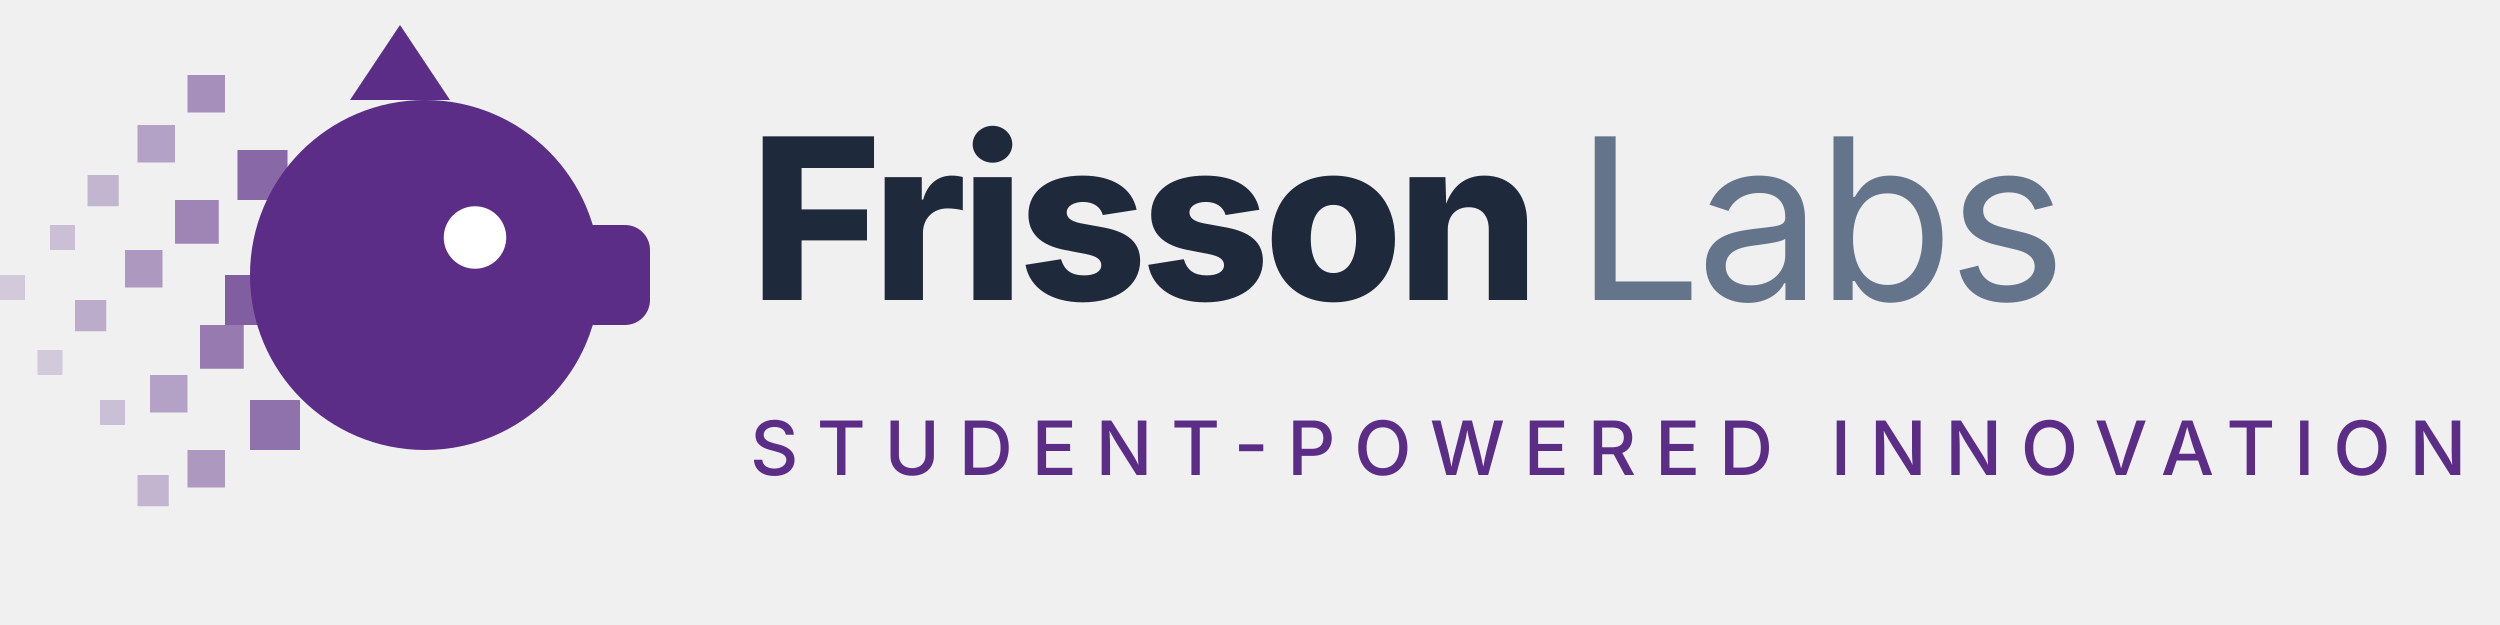
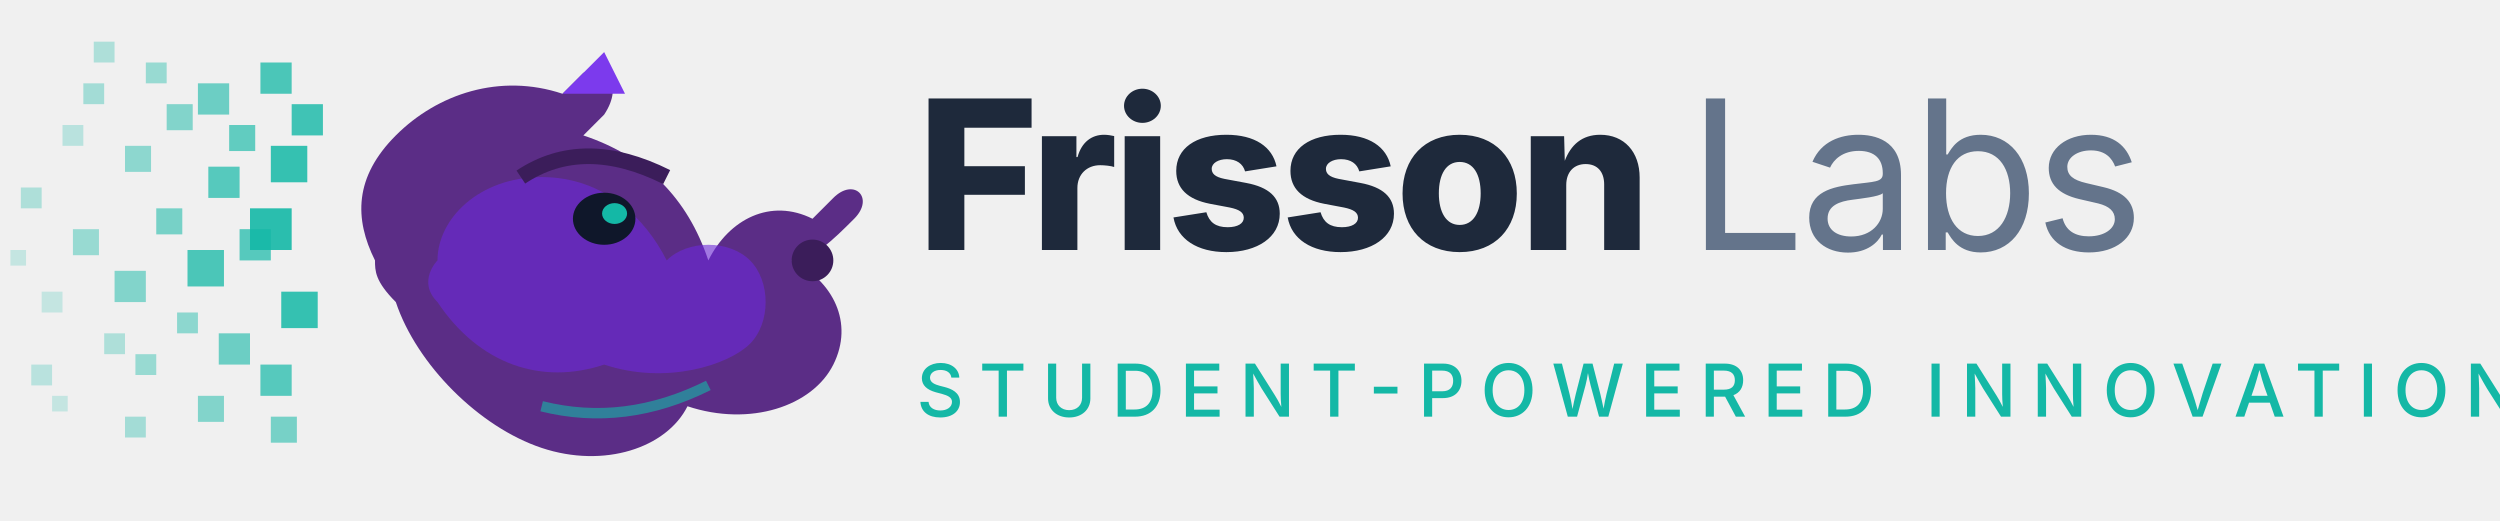
- <svg xmlns="http://www.w3.org/2000/svg" viewBox="0 0 200 50">
-   <g fill="#5B2D86">
-     <rect x="0" y="22" width="2" height="2" opacity="0.2" />
-     <rect x="4" y="18" width="2" height="2" opacity="0.25" />
-     <rect x="3" y="28" width="2" height="2" opacity="0.2" />
-     <rect x="7" y="14" width="2.5" height="2.5" opacity="0.3" />
-     <rect x="6" y="24" width="2.5" height="2.5" opacity="0.35" />
-     <rect x="8" y="32" width="2" height="2" opacity="0.25" />
-     <rect x="11" y="10" width="3" height="3" opacity="0.4" />
-     <rect x="10" y="20" width="3" height="3" opacity="0.45" />
-     <rect x="12" y="30" width="3" height="3" opacity="0.4" />
-     <rect x="11" y="38" width="2.5" height="2.5" opacity="0.3" />
-     <rect x="15" y="6" width="3" height="3" opacity="0.5" />
-     <rect x="14" y="16" width="3.5" height="3.5" opacity="0.55" />
-     <rect x="16" y="26" width="3.5" height="3.5" opacity="0.6" />
-     <rect x="15" y="36" width="3" height="3" opacity="0.45" />
-     <rect x="19" y="12" width="4" height="4" opacity="0.7" />
-     <rect x="18" y="22" width="4" height="4" opacity="0.75" />
-     <rect x="20" y="32" width="4" height="4" opacity="0.65" />
-     <polygon points="28,8 32,2 36,8" />
-     <circle cx="34" cy="22" r="14" />
-     <rect x="42" y="18" width="10" height="8" rx="2" />
+ <svg xmlns="http://www.w3.org/2000/svg" viewBox="0 0 240 50">
+   <g fill="#14B8A6">
+     <rect x="2" y="18" width="2" height="2" opacity="0.3" />
+     <rect x="6" y="12" width="2" height="2" opacity="0.25" />
+     <rect x="4" y="28" width="2" height="2" opacity="0.2" />
+     <rect x="8" y="8" width="2" height="2" opacity="0.35" />
+     <rect x="3" y="35" width="2" height="2" opacity="0.25" />
+     <rect x="10" y="32" width="2" height="2" opacity="0.3" />
+     <rect x="7" y="22" width="2.5" height="2.5" opacity="0.4" />
+     <rect x="1" y="24" width="1.5" height="1.5" opacity="0.2" />
+     <rect x="9" y="4" width="2" height="2" opacity="0.3" />
+     <rect x="5" y="38" width="1.5" height="1.5" opacity="0.2" />
+     <rect x="12" y="14" width="2.5" height="2.5" opacity="0.45" />
+     <rect x="14" y="6" width="2" height="2" opacity="0.4" />
+     <rect x="11" y="26" width="3" height="3" opacity="0.5" />
+     <rect x="15" y="20" width="2.5" height="2.5" opacity="0.55" />
+     <rect x="13" y="34" width="2" height="2" opacity="0.4" />
+     <rect x="16" y="10" width="2.5" height="2.5" opacity="0.5" />
+     <rect x="12" y="40" width="2" height="2" opacity="0.35" />
+     <rect x="17" y="30" width="2" height="2" opacity="0.45" />
+     <rect x="19" y="8" width="3" height="3" opacity="0.6" />
+     <rect x="20" y="16" width="3" height="3" opacity="0.7" />
+     <rect x="18" y="24" width="3.5" height="3.5" opacity="0.75" />
+     <rect x="21" y="32" width="3" height="3" opacity="0.6" />
+     <rect x="19" y="38" width="2.5" height="2.5" opacity="0.5" />
+     <rect x="22" y="12" width="2.5" height="2.5" opacity="0.65" />
+     <rect x="23" y="22" width="3" height="3" opacity="0.7" />
+     <rect x="25" y="6" width="3" height="3" opacity="0.75" />
+     <rect x="26" y="14" width="3.5" height="3.5" opacity="0.85" />
+     <rect x="24" y="20" width="4" height="4" opacity="0.9" />
+     <rect x="27" y="28" width="3.5" height="3.5" opacity="0.85" />
+     <rect x="25" y="35" width="3" height="3" opacity="0.7" />
+     <rect x="28" y="10" width="3" height="3" opacity="0.8" />
+     <rect x="26" y="40" width="2.5" height="2.5" opacity="0.55" />
  </g>
-   <circle cx="38" cy="19" r="2.5" fill="white" />
-   <text x="60" y="24" font-family="system-ui, -apple-system, sans-serif" font-weight="800" font-size="18" fill="#1e293b" letter-spacing="-0.5">Frisson</text>
-   <text x="126" y="24" font-family="system-ui, -apple-system, sans-serif" font-weight="400" font-size="18" fill="#64748b" letter-spacing="-0.5">Labs</text>
-   <text x="60" y="38" font-family="system-ui, -apple-system, sans-serif" font-weight="500" font-size="6" fill="#5B2D86" letter-spacing="1.5">STUDENT-POWERED INNOVATION</text>
+   <g transform="translate(28, 3)">
+     <path d="       M 8 22       C 6 18, 6 14, 10 10       C 14 6, 20 4, 26 6       L 28 4       C 30 3, 32 5, 30 8       L 28 10       C 34 12, 38 16, 40 22       C 42 18, 46 16, 50 18       L 52 16       C 54 14, 56 16, 54 18       C 52 20, 50 22, 48 22       C 52 24, 54 28, 52 32       C 50 36, 44 38, 38 36       C 36 40, 30 42, 24 40       C 18 38, 12 32, 10 26       C 8 24, 8 23, 8 22       Z     " fill="#5B2D86" />
+     <path d="       M 14 22       C 14 18, 18 14, 24 14       C 30 14, 34 18, 36 22       C 38 20, 42 20, 44 22       C 46 24, 46 28, 44 30       C 42 32, 36 34, 30 32       C 24 34, 18 32, 14 26       C 12 24, 14 22, 14 22       Z     " fill="#6d28d9" opacity="0.6" />
+     <ellipse cx="30" cy="18" rx="3" ry="2.5" fill="#0f172a" />
+     <ellipse cx="31" cy="17.5" rx="1.2" ry="1" fill="#14B8A6" />
+     <circle cx="50" cy="22" r="2" fill="#3b1d5a" />
+     <path d="M 26 6 L 30 2 L 32 6 Z" fill="#7c3aed" />
+     <path d="M 22 14 Q 28 10, 36 14" stroke="#3b1d5a" stroke-width="1.5" fill="none" />
+     <path d="M 24 36 Q 32 38, 40 34" stroke="#14B8A6" stroke-width="1" fill="none" opacity="0.6" />
+   </g>
+   <text x="88" y="24" font-family="system-ui, -apple-system, sans-serif" font-weight="800" font-size="20" fill="#1e293b" letter-spacing="-0.5">Frisson</text>
+   <text x="162" y="24" font-family="system-ui, -apple-system, sans-serif" font-weight="400" font-size="20" fill="#64748b" letter-spacing="-0.5">Labs</text>
+   <text x="88" y="40" font-family="system-ui, -apple-system, sans-serif" font-weight="500" font-size="7" fill="#14B8A6" letter-spacing="1.5">STUDENT-POWERED INNOVATION</text>
</svg>
